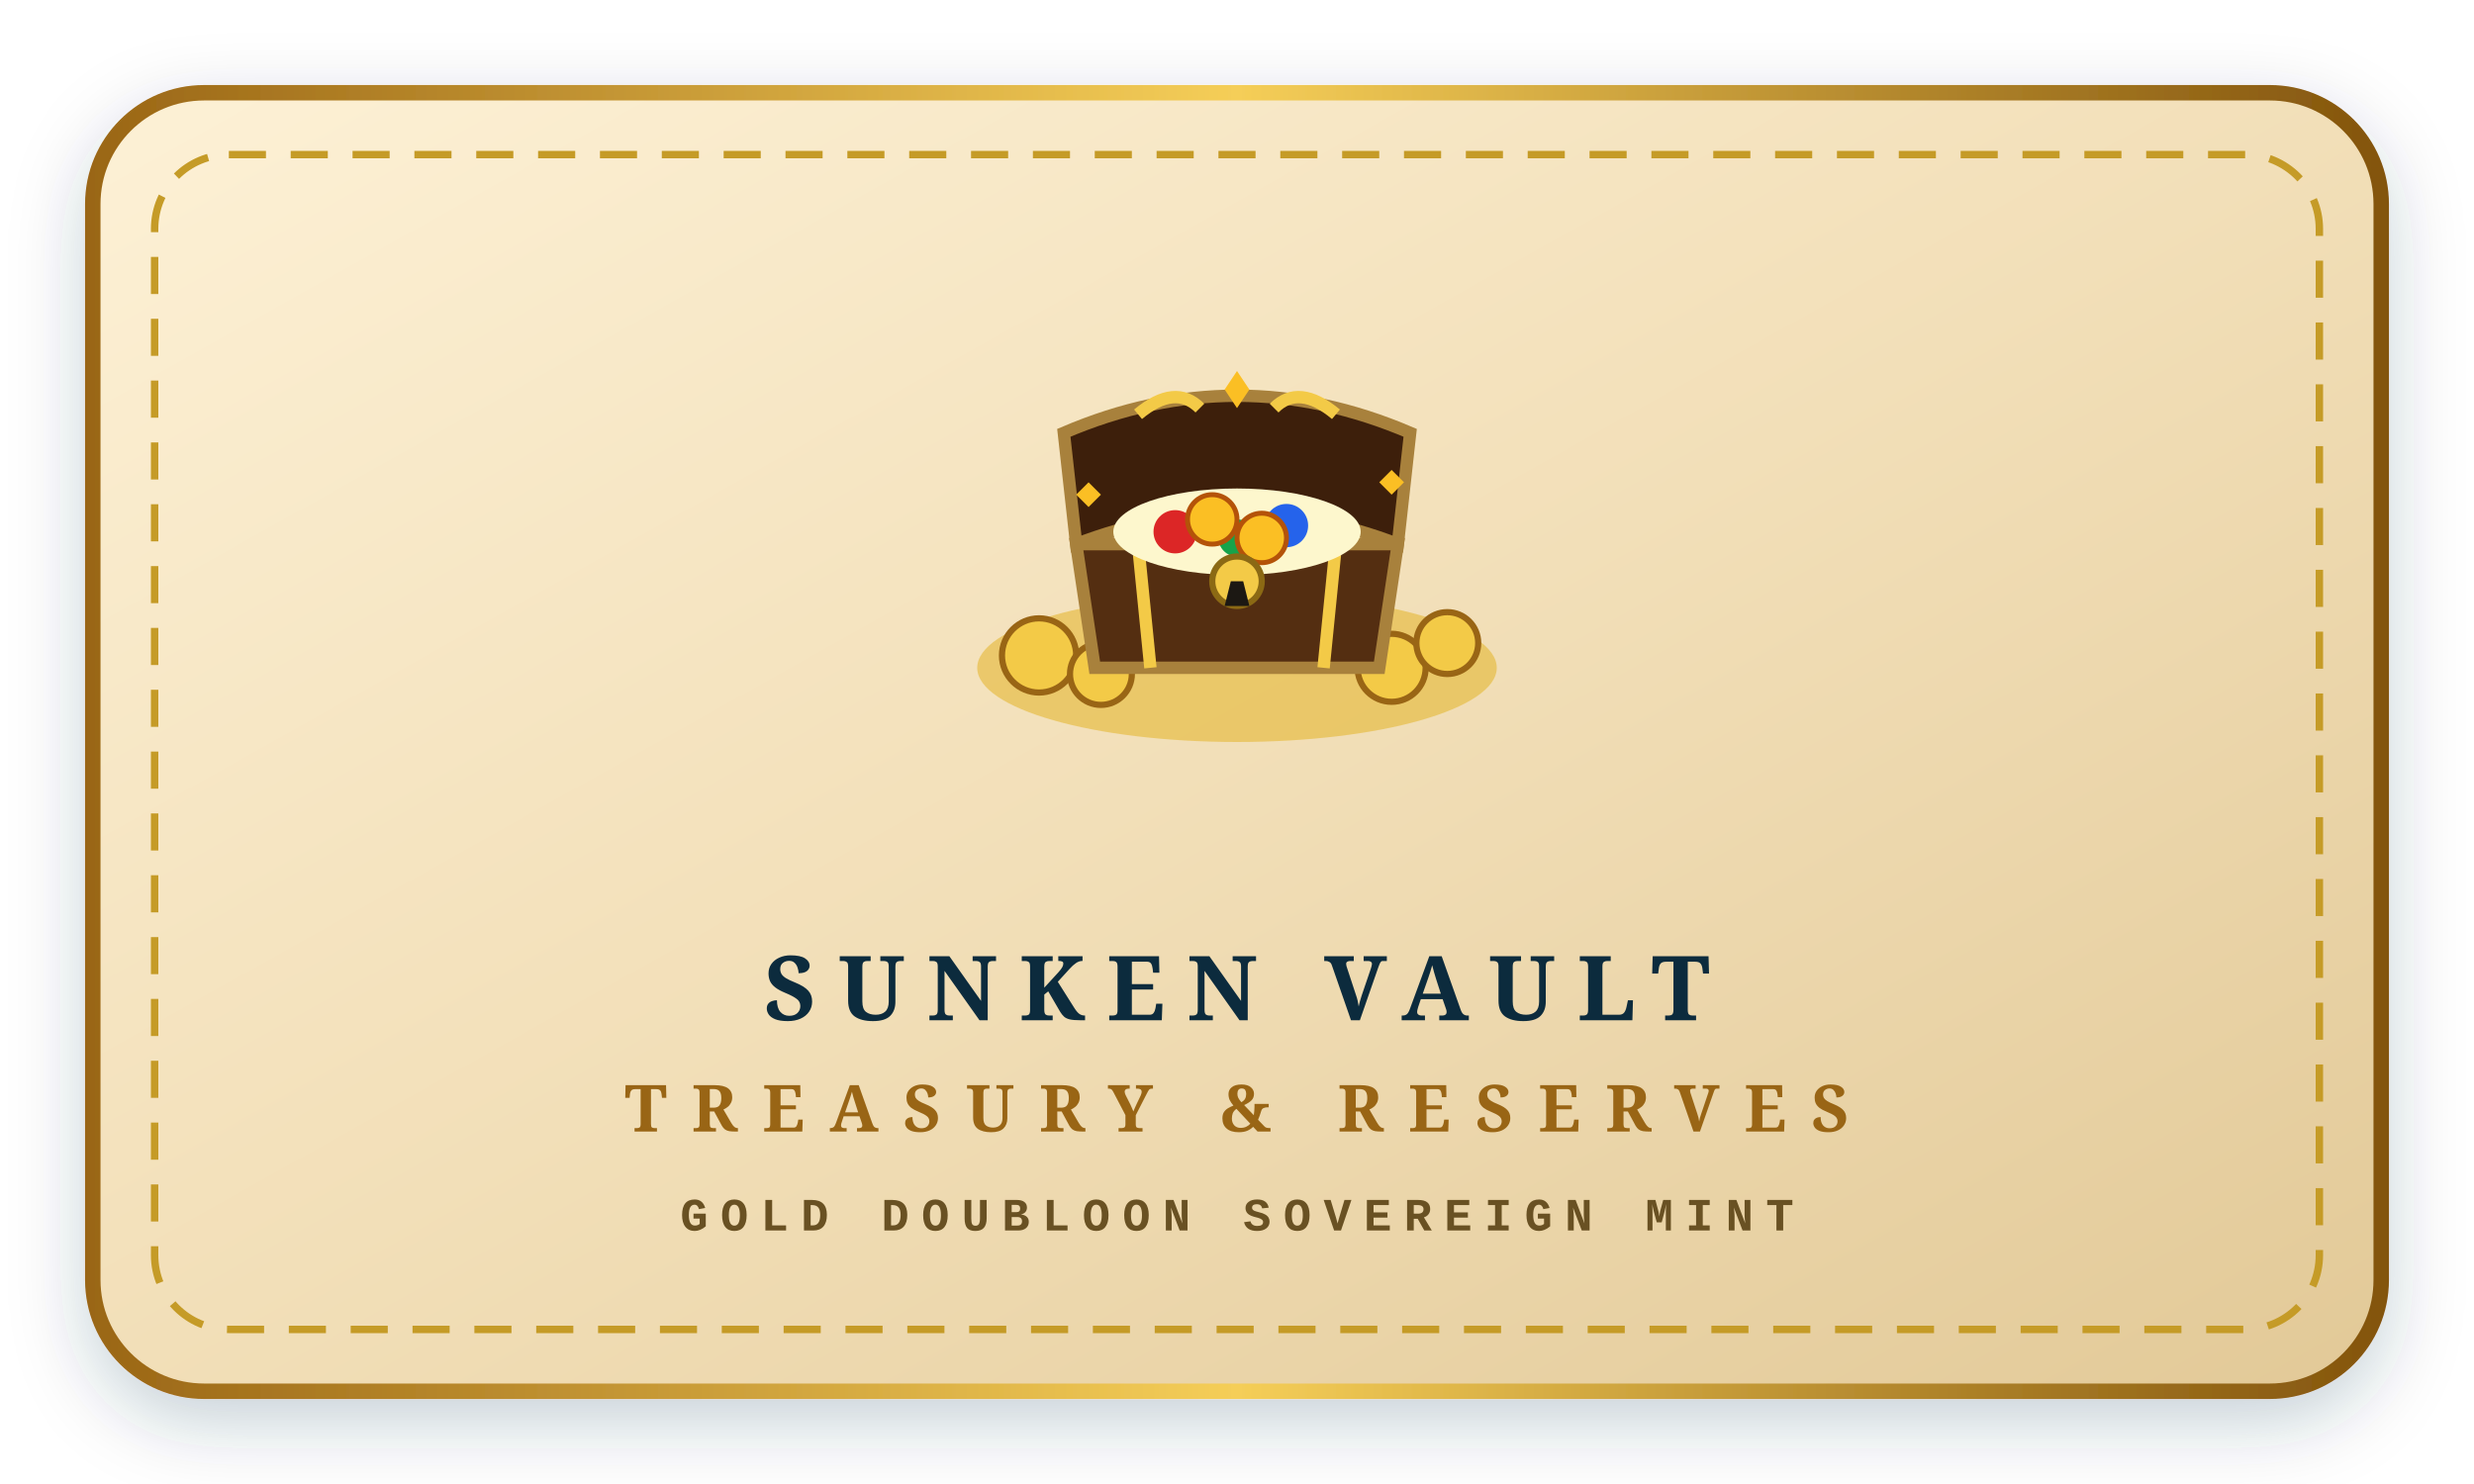
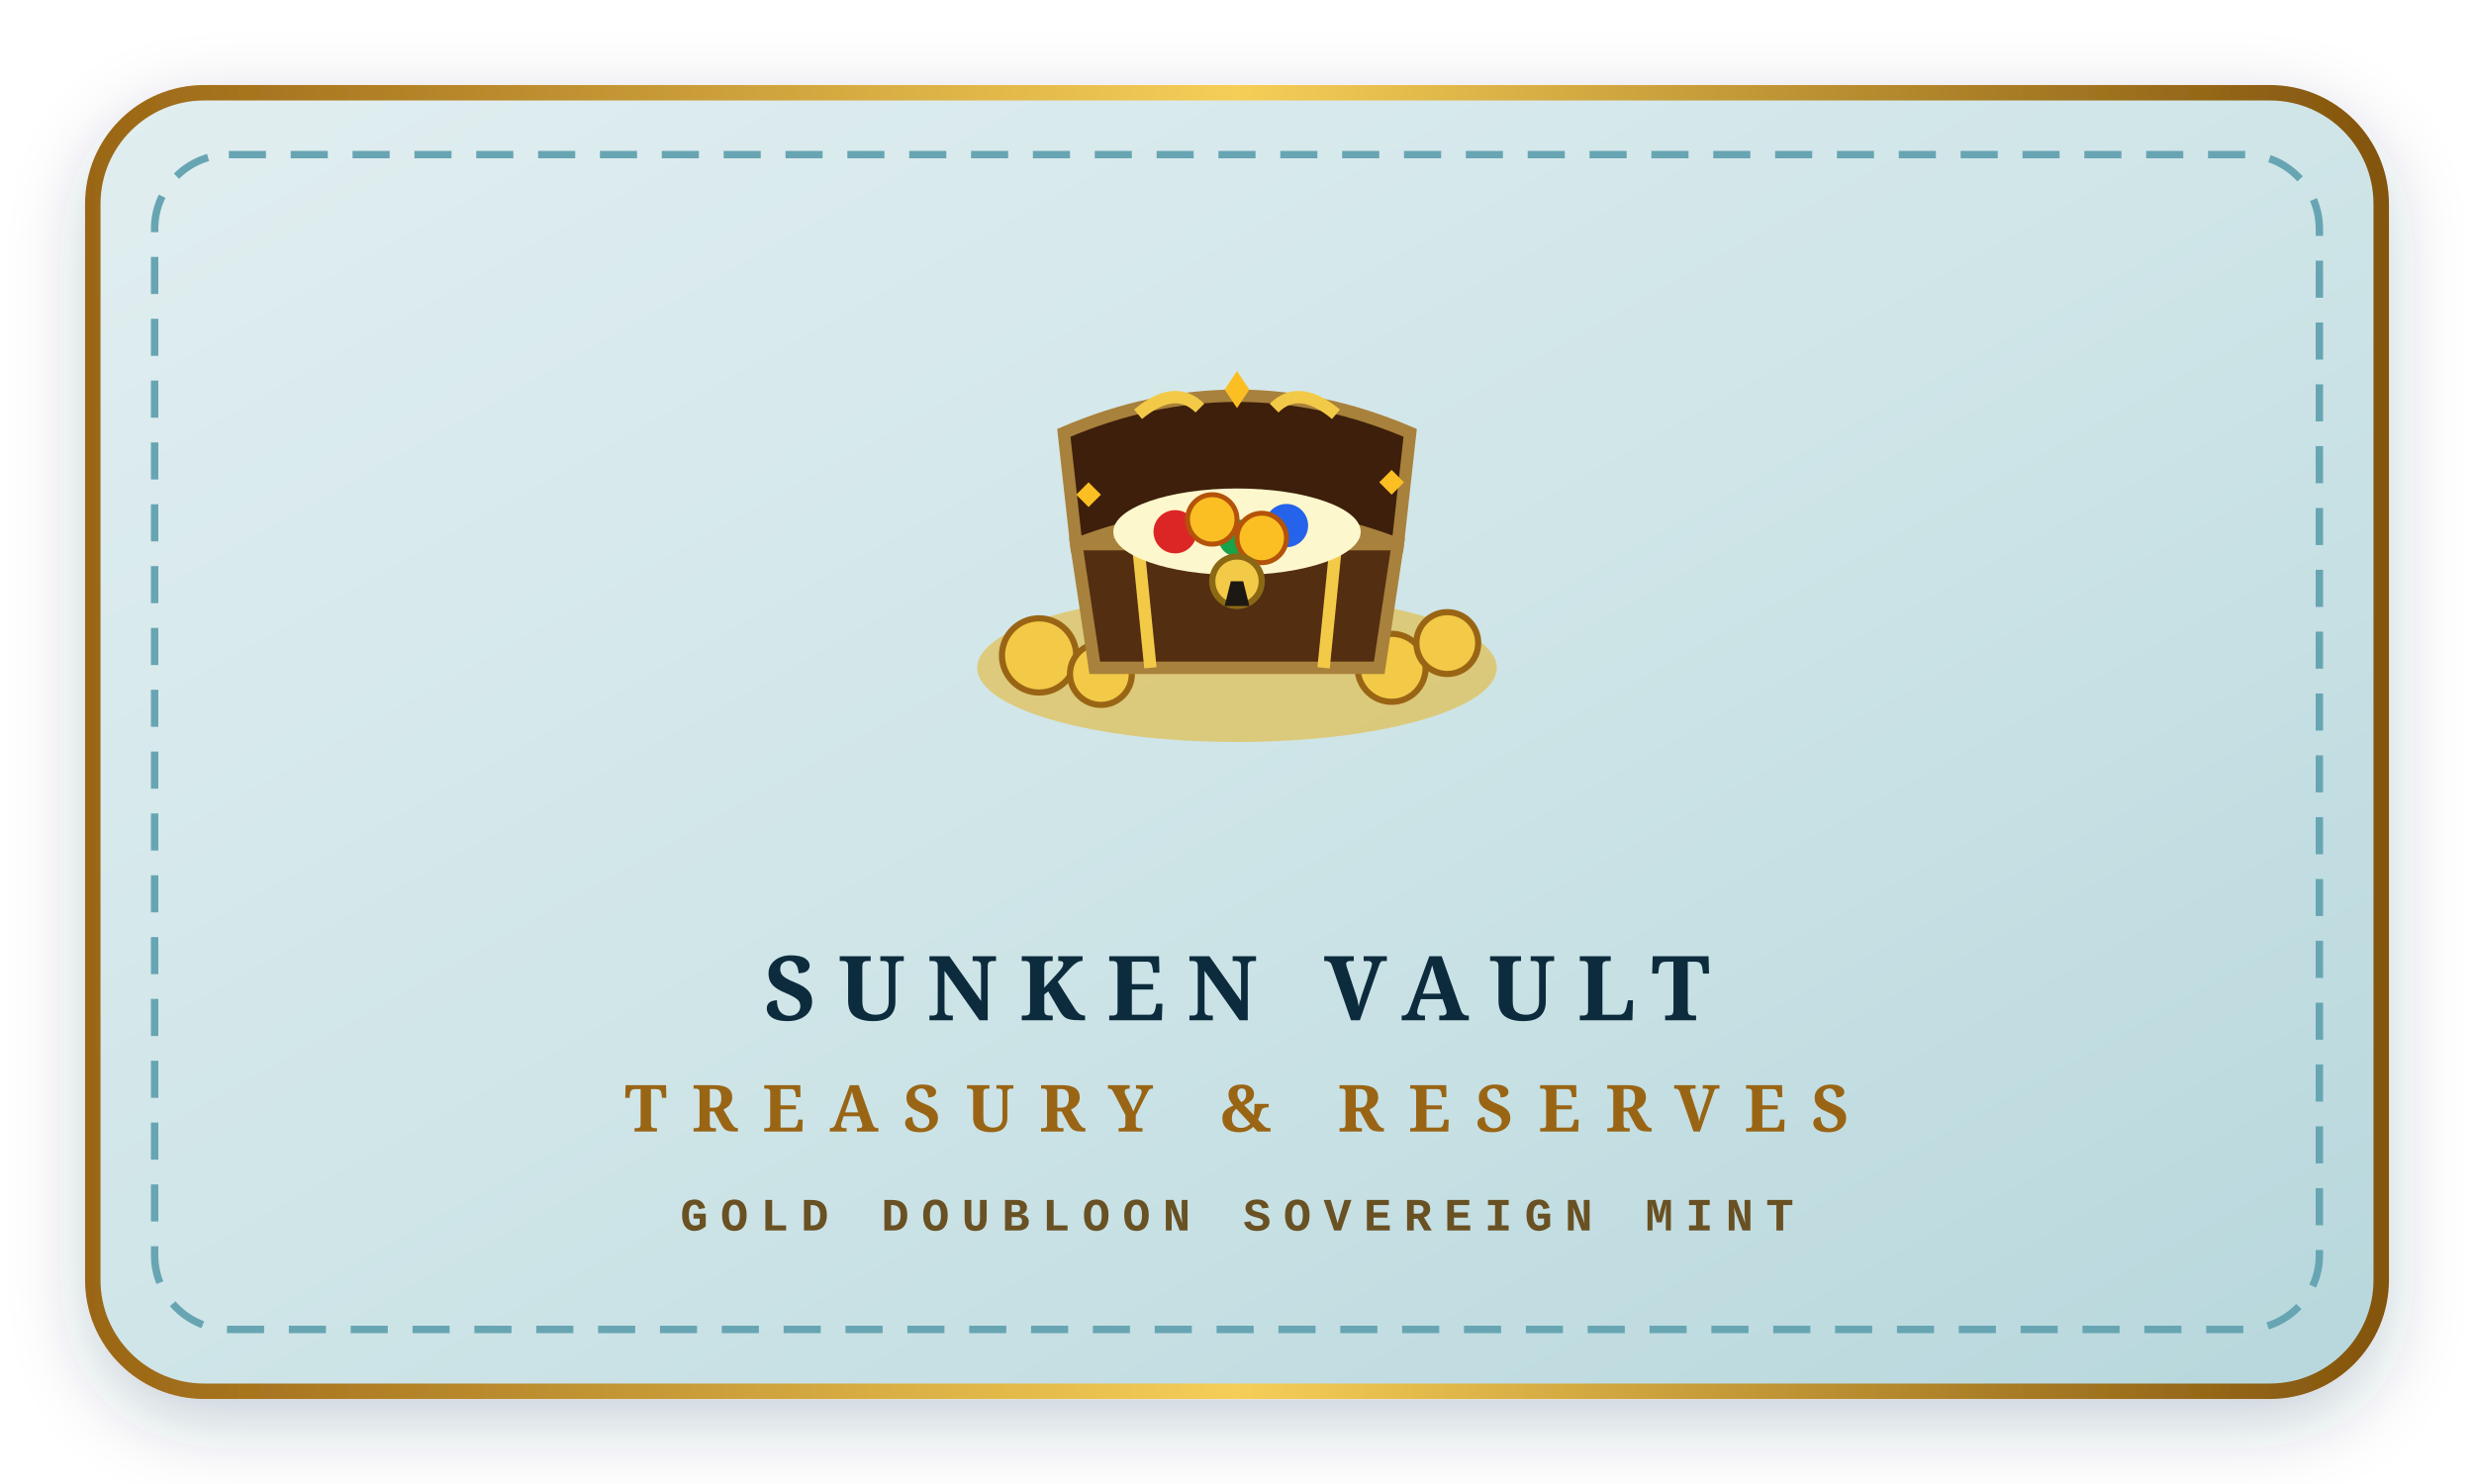
<svg xmlns="http://www.w3.org/2000/svg" viewBox="0 0 400 240" width="400" height="240">
  <defs>
+     <linearGradient id="oceanPlacque" x1="0%" y1="0%" x2="100%" y2="100%">
+       <stop offset="0%" stop-color="#E1EEF0" />
+       <stop offset="50%" stop-color="#CFE5E8" />
+       <stop offset="100%" stop-color="#B7D7DC" />
+     </linearGradient>
    <linearGradient id="vaultGoldBg" x1="0%" y1="0%" x2="100%" y2="100%">
      <stop offset="0%" stop-color="#FDF1D6" />
      <stop offset="50%" stop-color="#F2DFB8" />
      <stop offset="100%" stop-color="#E2C997" />
    </linearGradient>
    <linearGradient id="solidGold" x1="0%" y1="0%" x2="100%" y2="0%">
      <stop offset="0%" stop-color="#996515" />
      <stop offset="50%" stop-color="#F5CE58" />
      <stop offset="100%" stop-color="#82530C" />
    </linearGradient>
    <filter id="chestShadow" x="-10%" y="-10%" width="120%" height="120%">
      <feDropShadow dx="0" dy="4" stdDeviation="6" flood-color="#0E384D" flood-opacity="0.22" />
    </filter>
  </defs>
-   <rect x="15" y="15" width="370" height="210" rx="18" fill="url(#vaultGoldBg)" stroke="url(#solidGold)" stroke-width="2.5" filter="url(#chestShadow)" />
-   <rect x="25" y="25" width="350" height="190" rx="12" fill="none" stroke="#C59B27" stroke-width="1.2" stroke-dasharray="6,4" />
+   <rect x="15" y="15" width="370" height="210" rx="18" fill="url(#oceanPlacque)" stroke="url(#solidGold)" stroke-width="2.5" filter="url(#chestShadow)" />
+   <rect x="25" y="25" width="350" height="190" rx="12" fill="none" stroke="#68A5B3" stroke-width="1.2" stroke-dasharray="6,4" />
  <g transform="translate(200, 84)">
    <ellipse cx="0" cy="24" rx="42" ry="12" fill="#E5B834" opacity="0.6" />
    <circle cx="-32" cy="22" r="6" fill="#F3CA47" stroke="#996515" stroke-width="1" />
    <circle cx="-22" cy="25" r="5" fill="#F3CA47" stroke="#996515" stroke-width="1" />
    <circle cx="25" cy="24" r="5.5" fill="#F3CA47" stroke="#996515" stroke-width="1" />
    <circle cx="34" cy="20" r="5" fill="#F3CA47" stroke="#996515" stroke-width="1" />
    <path d="M -26 4 L 26 4 L 23 24 L -23 24 Z" fill="#542E11" stroke="#A8813C" stroke-width="2" />
    <line x1="-16" y1="4" x2="-14" y2="24" stroke="#F3CA47" stroke-width="2" />
    <line x1="16" y1="4" x2="14" y2="24" stroke="#F3CA47" stroke-width="2" />
    <path d="M -28 -14 Q 0 -26, 28 -14 L 26 4 Q 0 -6, -26 4 Z" fill="#3D1F0B" stroke="#A8813C" stroke-width="2" />
    <path d="M -16 -17 Q -10 -22, -6 -18" stroke="#F3CA47" stroke-width="2" fill="none" />
    <path d="M 16 -17 Q 10 -22, 6 -18" stroke="#F3CA47" stroke-width="2" fill="none" />
    <ellipse cx="0" cy="2" rx="20" ry="7" fill="#FDF7CD" />
    <circle cx="-10" cy="2" r="3.5" fill="#DC2626" />
    <circle cx="8" cy="1" r="3.5" fill="#2563EB" />
    <circle cx="0" cy="3" r="3" fill="#16A34A" />
    <circle cx="-4" cy="0" r="4" fill="#FBBF24" stroke="#B45309" stroke-width="0.8" />
    <circle cx="4" cy="3" r="4" fill="#FBBF24" stroke="#B45309" stroke-width="0.8" />
    <circle cx="0" cy="10" r="4" fill="#F3CA47" stroke="#8B6914" stroke-width="1" />
    <polygon points="-1,10 1,10 2,14 -2,14" fill="#1C1813" />
    <path d="M -24 -6 L -22 -4 L -24 -2 L -26 -4 Z" fill="#FBBF24" />
    <path d="M 25 -8 L 27 -6 L 25 -4 L 23 -6 Z" fill="#FBBF24" />
    <path d="M 0 -24 L 2 -21 L 0 -18 L -2 -21 Z" fill="#FBBF24" />
  </g>
  <text x="200" y="165" text-anchor="middle" font-family="'Cinzel', Georgia, serif" font-size="14.5" font-weight="800" fill="#0C2B3D" letter-spacing="3.5">SUNKEN VAULT</text>
  <text x="200" y="183" text-anchor="middle" font-family="'Cinzel', Georgia, serif" font-size="10.5" font-weight="700" fill="#996515" letter-spacing="4">TREASURY &amp; RESERVES</text>
  <text x="200" y="199" text-anchor="middle" font-family="'Courier New', monospace" font-size="7.5" font-weight="600" fill="#695123" letter-spacing="2">GOLD DOUBLOON SOVEREIGN MINT</text>
</svg>
